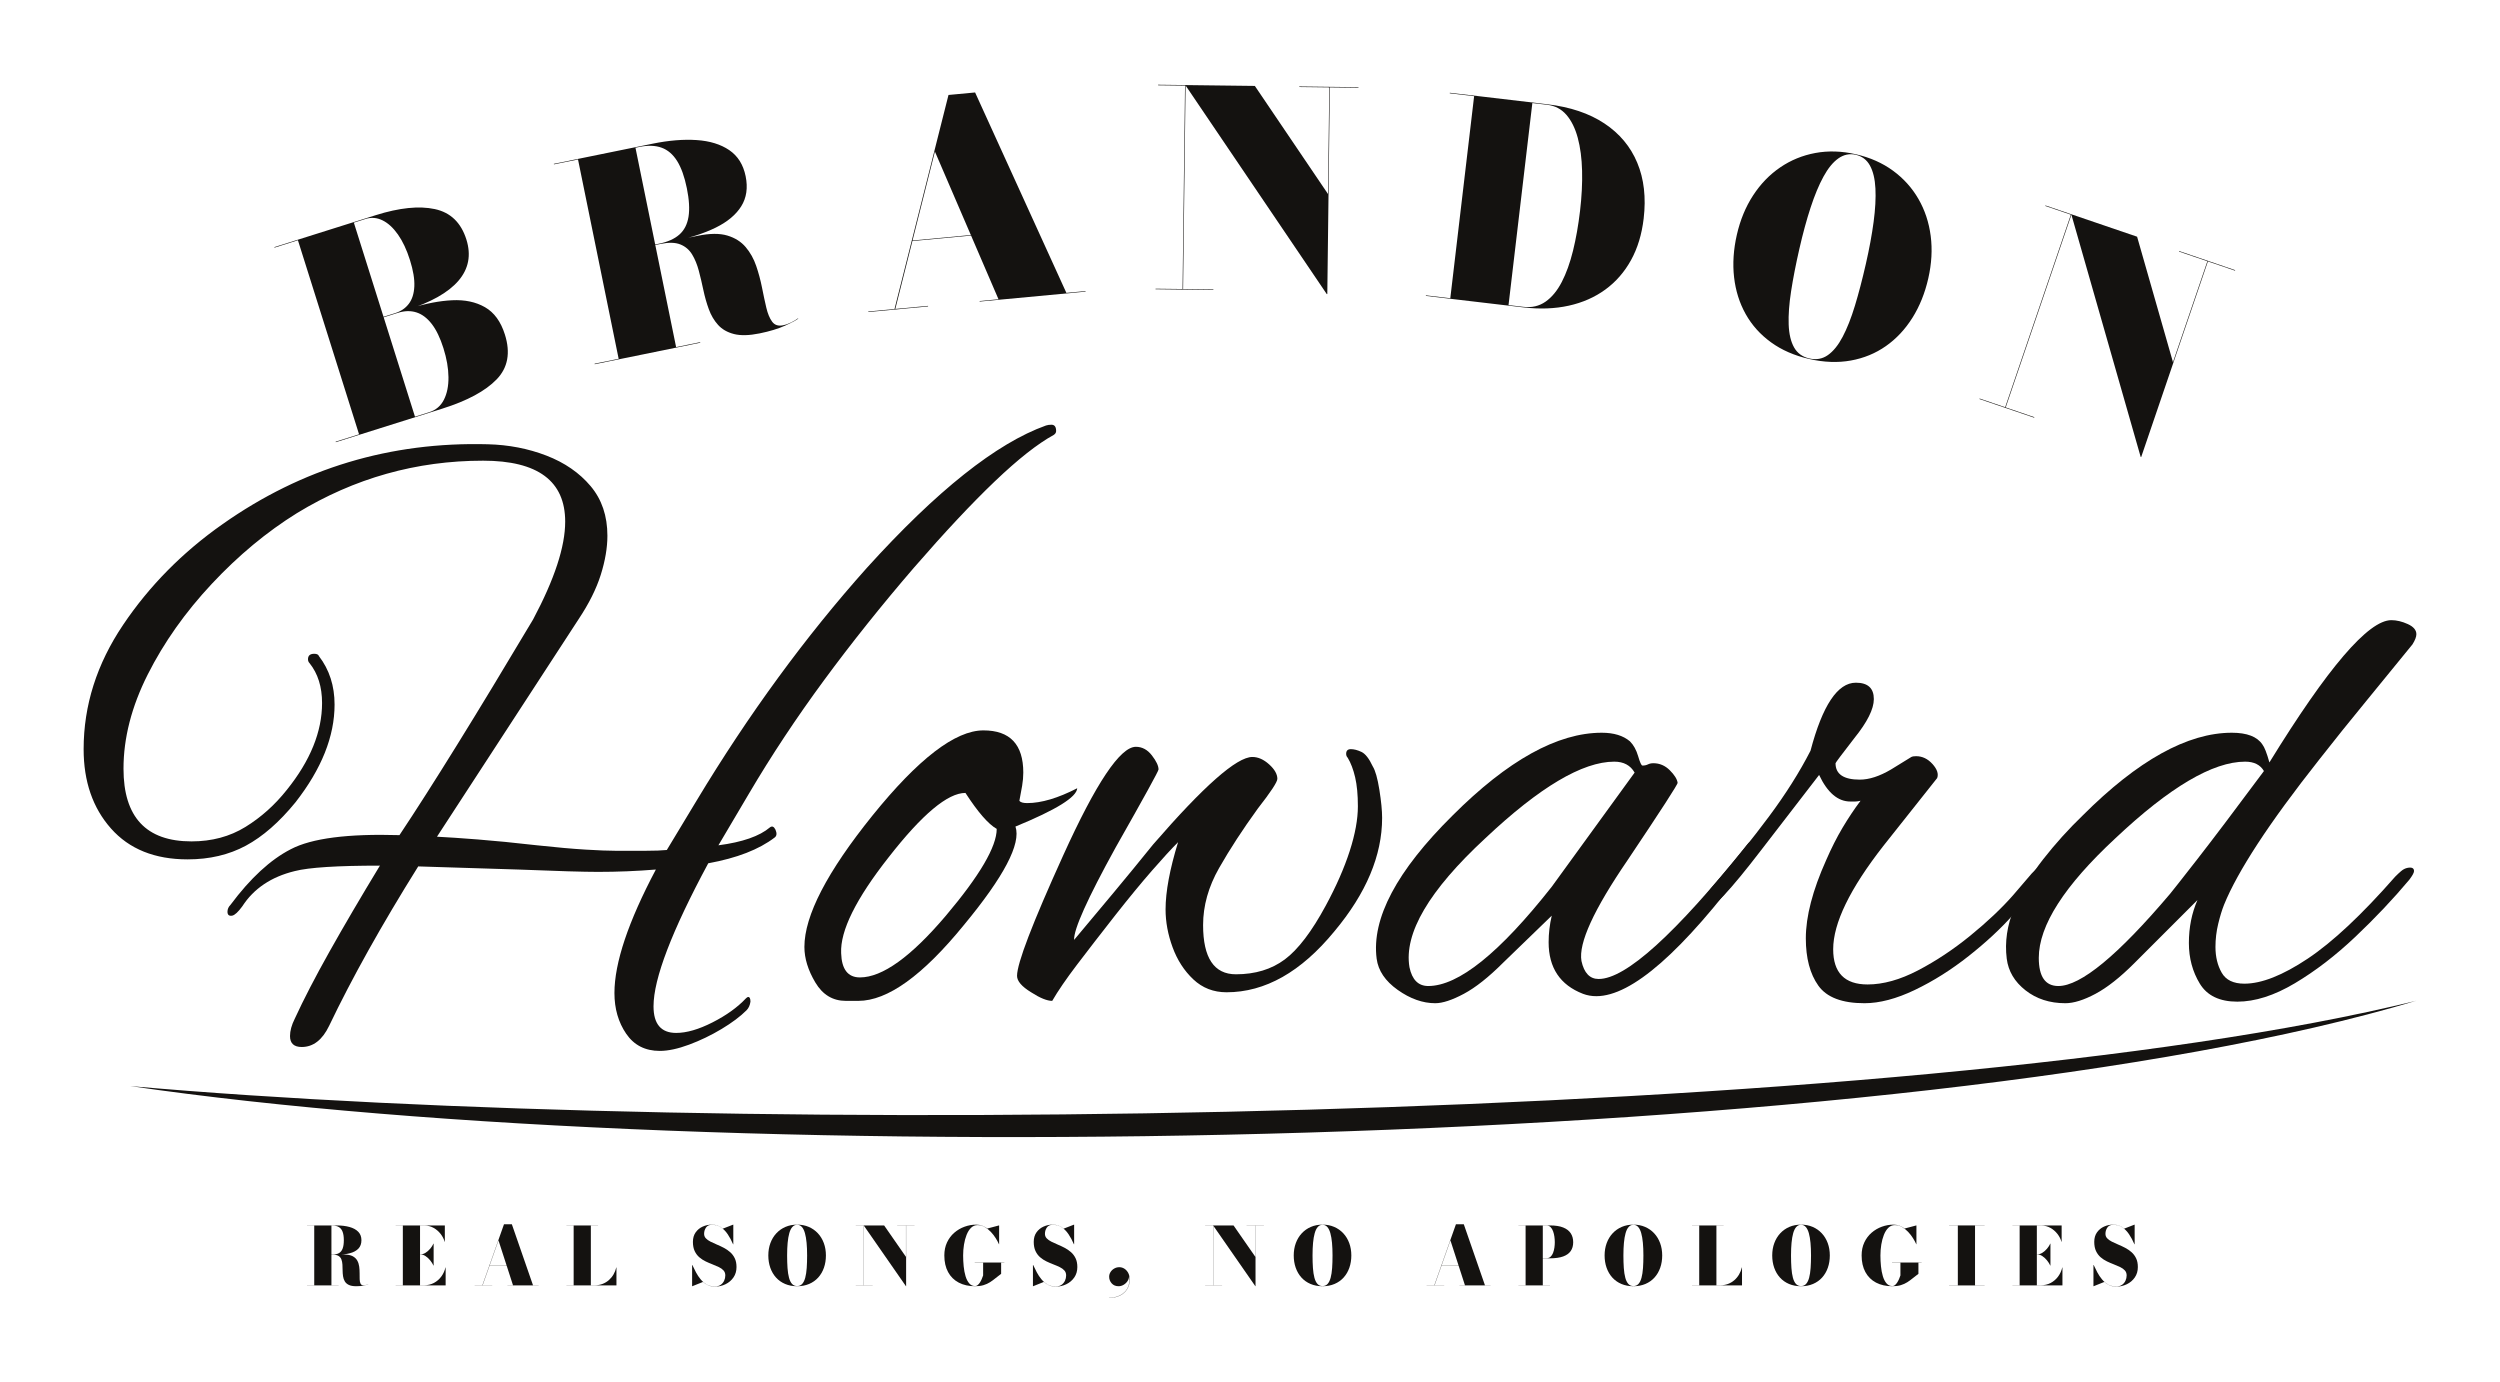
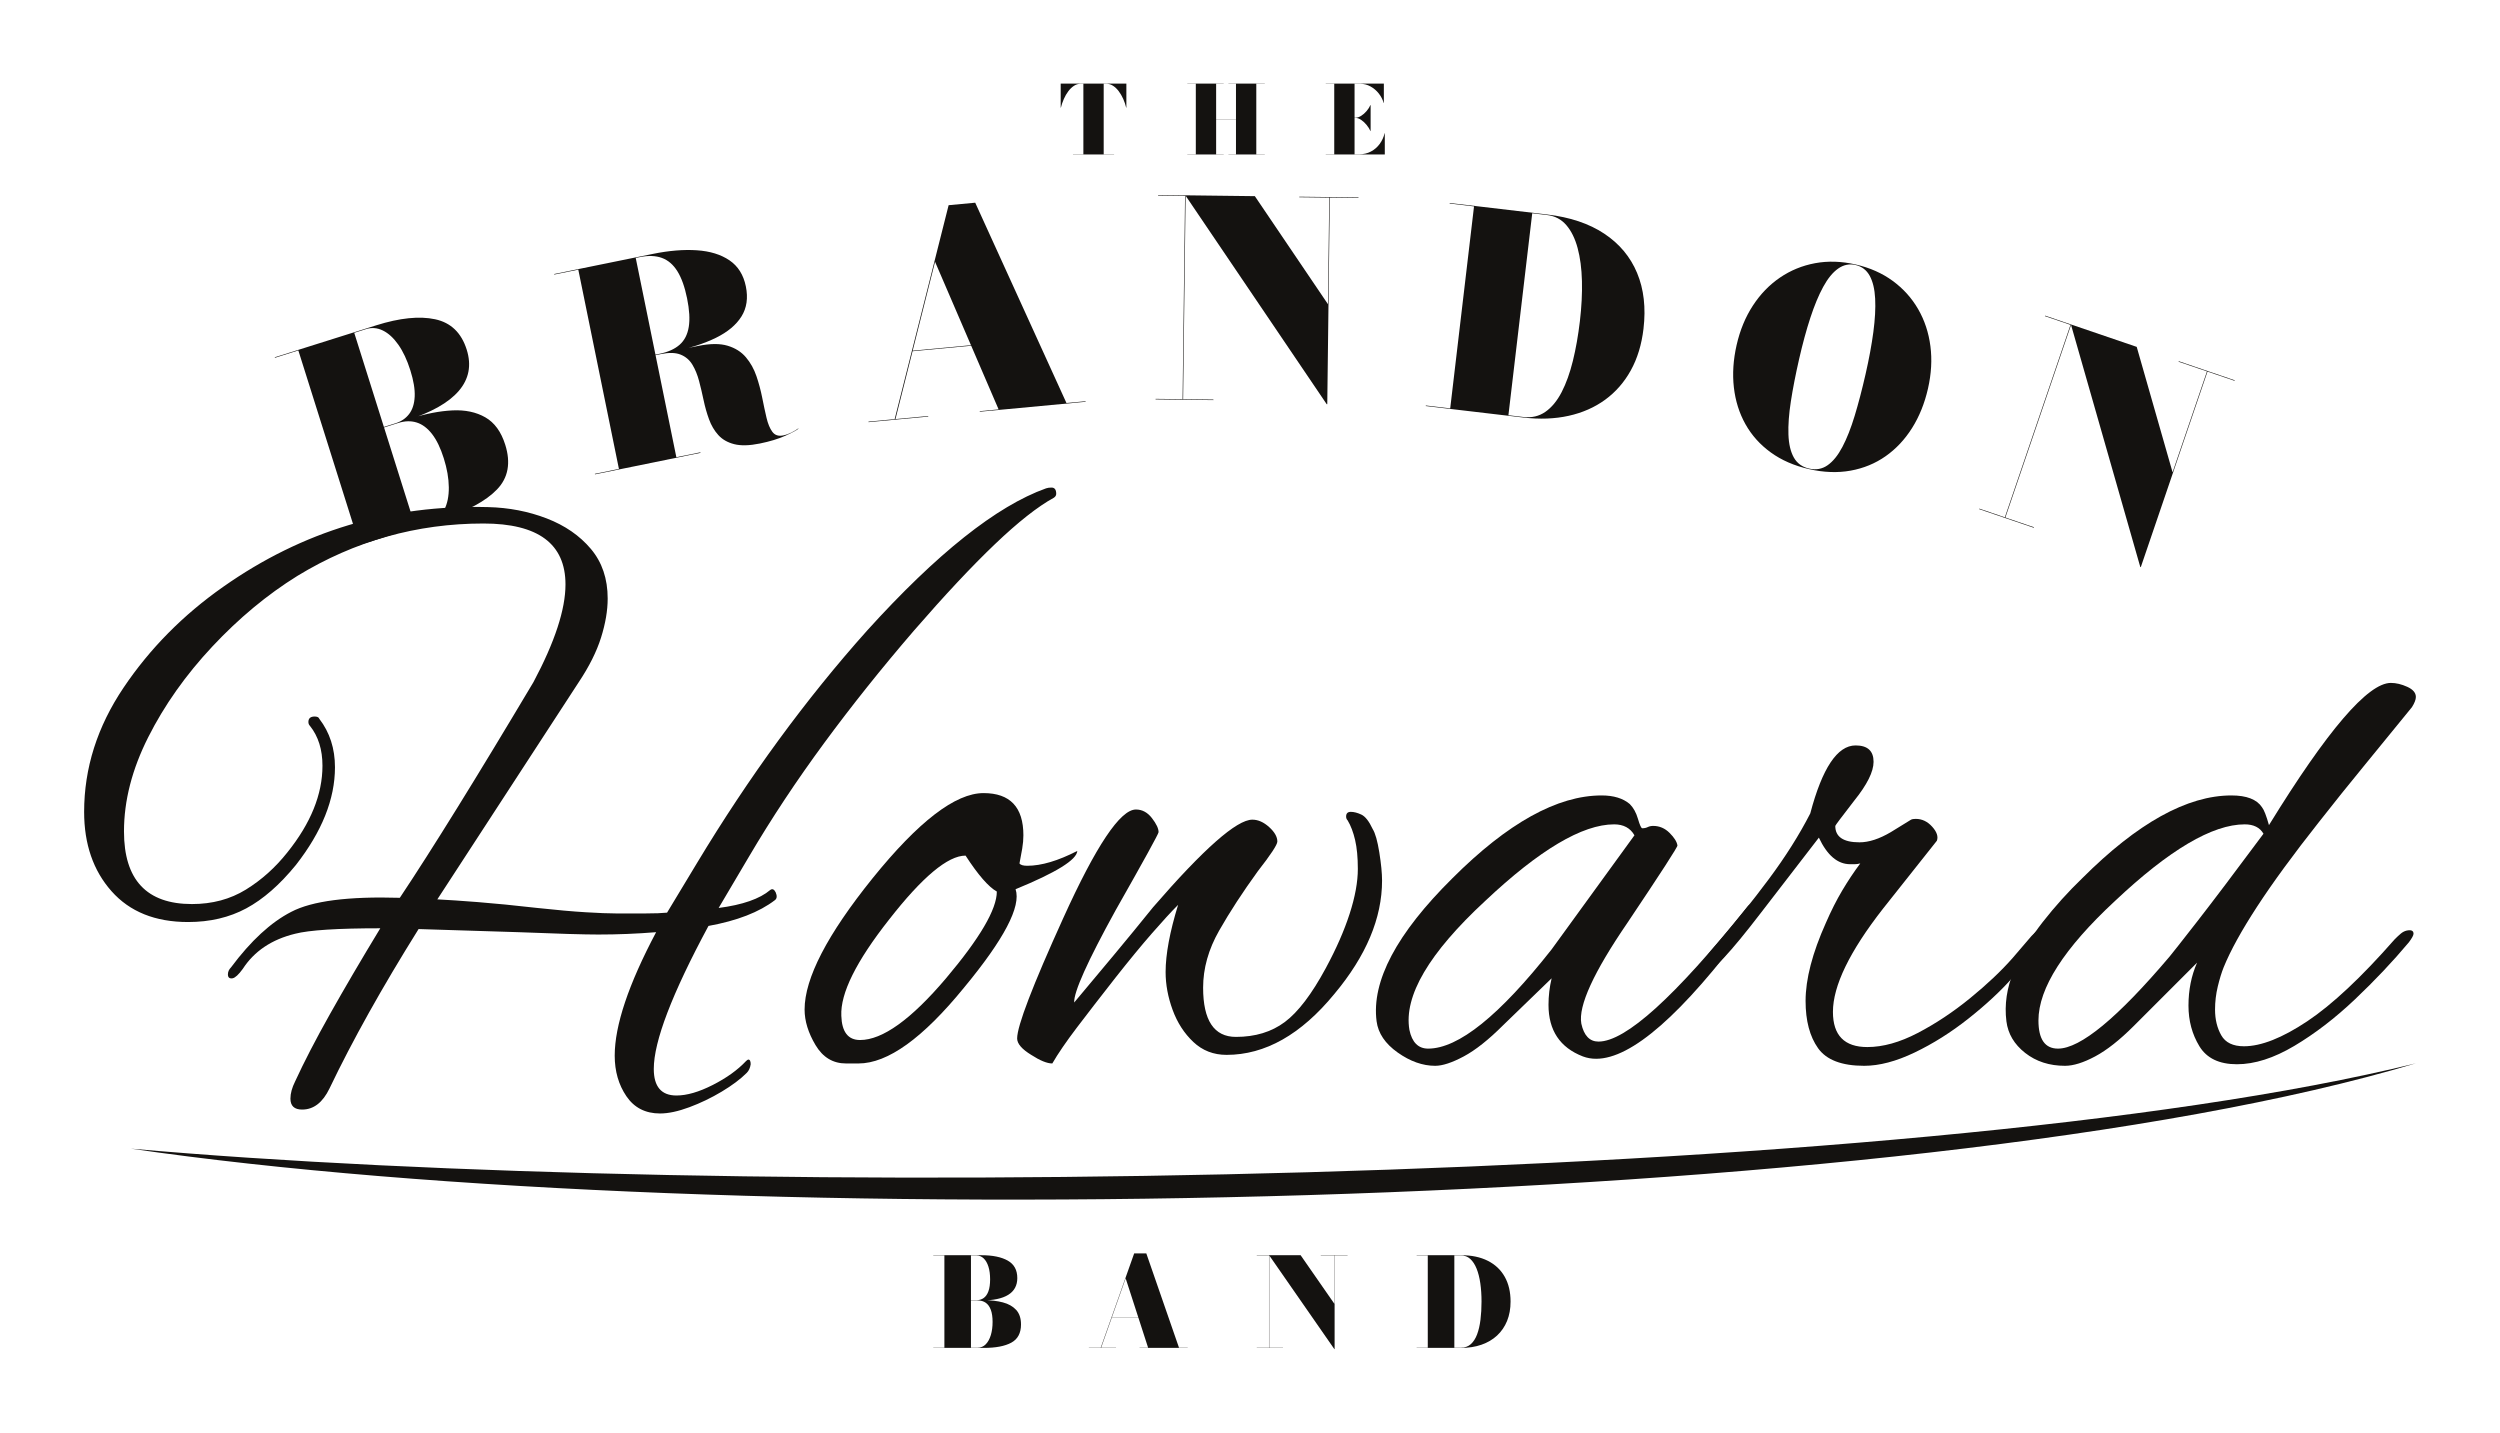
- <svg xmlns="http://www.w3.org/2000/svg" viewBox="27.06 10.49 1375.12 759.75" width="1375" height="760">
+ <svg xmlns="http://www.w3.org/2000/svg" viewBox="27.06 -24.35 1375.12 788.41" width="1375" height="788">
  <g fill="#141210">
-     <path transform="translate(264.3126,237.0045) rotate(-17.4861) translate(-57.3375,0) scale(0.075,-0.075)" d="M30 0V4H750Q826 4 879.5 58.5Q933 113 961.5 207.0Q990 301 990 420Q990 539 961.5 616.0Q933 693 879.5 730.5Q826 768 750 768H550V772H850Q1021 772 1156.5 736.5Q1292 701 1371.0 615.5Q1450 530 1450 380Q1450 170 1293.5 85.0Q1137 0 850 0ZM210 2V1498H640V2ZM550 768V772H730Q796 772 845.5 807.0Q895 842 922.5 916.5Q950 991 950 1110Q950 1229 922.5 1315.5Q895 1402 845.5 1449.0Q796 1496 730 1496H30V1500H810Q1082 1500 1236.0 1412.5Q1390 1325 1390 1130Q1390 950 1243.5 859.0Q1097 768 810 768Z" />
-     <path transform="translate(410.3615,199.2222) rotate(-11.5224) translate(-59.5875,0) scale(0.075,-0.075)" d="M390 768V772H670Q766 772 828.0 807.5Q890 843 920.0 922.0Q950 1001 950 1130Q950 1259 920.0 1339.5Q890 1420 828.0 1458.0Q766 1496 670 1496H30V1500H770Q951 1500 1091.0 1461.5Q1231 1423 1310.5 1341.5Q1390 1260 1390 1130Q1390 1000 1314.5 920.5Q1239 841 1100.0 804.5Q961 768 770 768ZM30 0V4H820V0ZM210 2V1498H640V2ZM1260 -20Q1143 -20 1075.0 13.0Q1007 46 974.0 102.0Q941 158 930.5 228.5Q920 299 919.5 374.0Q919 449 915.0 519.0Q911 589 891.0 645.5Q871 702 821.5 735.0Q772 768 680 768H390V772H960Q1094 772 1171.5 730.5Q1249 689 1286.5 620.5Q1324 552 1334.5 470.0Q1345 388 1344.5 306.0Q1344 224 1346.0 155.5Q1348 87 1367.5 45.5Q1387 4 1440 4Q1472 4 1504.5 13.0Q1537 22 1558 32L1560 30Q1536 17 1455.0 -1.5Q1374 -20 1260 -20Z" />
-     <path transform="translate(564.3984,176.3545) rotate(-5.366) translate(-62.2125,0) scale(0.075,-0.075)" d="M398 488V492H900V488ZM960 1530 1489 4H1630V0H850V4H989L626 1126L229 4H470V0H30V4H223L764 1530Z" />
-     <path transform="translate(717.7496,170.1086) rotate(0.7014) translate(-57.3375,0) scale(0.075,-0.075)" d="M232 1500V4H454V0H30V4H228V1496H30V1500ZM1500 1500V1496H1290V-20H1286L230 1500H740L1286 714V1496H1066V1500Z" />
-     <path transform="translate(869.7846,179.9746) rotate(6.7244) translate(-61.0875,0) scale(0.075,-0.075)" d="M750 1500Q1003 1500 1182.0 1409.5Q1361 1319 1455.5 1151.0Q1550 983 1550 750Q1550 575 1493.5 436.5Q1437 298 1332.0 200.5Q1227 103 1079.5 51.5Q932 0 750 0H30V4H210V1496H30V1500ZM640 4H750Q843 4 906.5 60.5Q970 117 1008.0 218.0Q1046 319 1063.0 455.0Q1080 591 1080 751Q1080 909 1060.5 1045.0Q1041 1181 1000.5 1282.0Q960 1383 898.0 1439.5Q836 1496 750 1496H640Z" />
-     <path transform="translate(1022.505,206.3202) rotate(12.851) translate(-59.9625,0) scale(0.075,-0.075)" d="M800 -20Q633 -20 499.5 37.0Q366 94 272.5 197.5Q179 301 129.5 442.0Q80 583 80 750Q80 917 132.0 1058.0Q184 1199 280.0 1302.5Q376 1406 508.0 1463.0Q640 1520 800 1520Q960 1520 1092.0 1463.0Q1224 1406 1320.0 1302.5Q1416 1199 1468.0 1058.0Q1520 917 1520 750Q1520 583 1470.5 442.0Q1421 301 1327.5 197.5Q1234 94 1100.5 37.0Q967 -20 800 -20ZM800 -16Q878 -16 927.0 38.0Q976 92 1003.0 193.0Q1030 294 1040.0 435.0Q1050 576 1050 751Q1050 924 1037.0 1065.0Q1024 1206 995.5 1307.0Q967 1408 919.0 1462.0Q871 1516 800 1516Q730 1516 681.5 1462.0Q633 1408 604.5 1307.0Q576 1206 563.0 1065.0Q550 924 550 750Q550 576 560.0 435.0Q570 294 597.0 193.0Q624 92 673.0 38.0Q722 -16 800 -16Z" />
-     <path transform="translate(1167.994,247.5999) rotate(18.8296) translate(-57.3375,0) scale(0.075,-0.075)" d="M232 1500V4H454V0H30V4H228V1496H30V1500ZM1500 1500V1496H1290V-20H1286L230 1500H740L1286 714V1496H1066V1500Z" />
+     <path transform="translate(264.3126,263.0045) rotate(-17.4861) translate(-57.3375,0) scale(0.075,-0.075)" d="M30 0V4H750Q826 4 879.5 58.5Q933 113 961.5 207.0Q990 301 990 420Q990 539 961.5 616.0Q933 693 879.5 730.5Q826 768 750 768H550V772H850Q1021 772 1156.5 736.5Q1292 701 1371.0 615.5Q1450 530 1450 380Q1450 170 1293.5 85.0Q1137 0 850 0ZM210 2V1498H640V2ZM550 768V772H730Q796 772 845.5 807.0Q895 842 922.5 916.5Q950 991 950 1110Q950 1229 922.5 1315.5Q895 1402 845.5 1449.0Q796 1496 730 1496H30V1500H810Q1082 1500 1236.0 1412.5Q1390 1325 1390 1130Q1390 950 1243.5 859.0Q1097 768 810 768Z" />
+     <path transform="translate(410.3615,225.2222) rotate(-11.5224) translate(-59.5875,0) scale(0.075,-0.075)" d="M390 768V772H670Q766 772 828.0 807.5Q890 843 920.0 922.0Q950 1001 950 1130Q950 1259 920.0 1339.5Q890 1420 828.0 1458.0Q766 1496 670 1496H30V1500H770Q951 1500 1091.0 1461.5Q1231 1423 1310.5 1341.5Q1390 1260 1390 1130Q1390 1000 1314.5 920.5Q1239 841 1100.0 804.5Q961 768 770 768ZM30 0V4H820V0ZM210 2V1498H640V2ZM1260 -20Q1143 -20 1075.0 13.0Q1007 46 974.0 102.0Q941 158 930.5 228.5Q920 299 919.5 374.0Q919 449 915.0 519.0Q911 589 891.0 645.5Q871 702 821.5 735.0Q772 768 680 768H390V772H960Q1094 772 1171.5 730.5Q1249 689 1286.5 620.5Q1324 552 1334.5 470.0Q1345 388 1344.5 306.0Q1344 224 1346.0 155.5Q1348 87 1367.5 45.5Q1387 4 1440 4Q1472 4 1504.5 13.0Q1537 22 1558 32L1560 30Q1536 17 1455.0 -1.5Q1374 -20 1260 -20Z" />
+     <path transform="translate(564.3984,202.3545) rotate(-5.366) translate(-62.2125,0) scale(0.075,-0.075)" d="M398 488V492H900V488ZM960 1530 1489 4H1630V0H850V4H989L626 1126L229 4H470V0H30V4H223L764 1530Z" />
+     <path transform="translate(717.7496,196.1086) rotate(0.7014) translate(-57.3375,0) scale(0.075,-0.075)" d="M232 1500V4H454V0H30V4H228V1496H30V1500ZM1500 1500V1496H1290V-20H1286L230 1500H740L1286 714V1496H1066V1500Z" />
+     <path transform="translate(869.7846,205.9746) rotate(6.7244) translate(-61.0875,0) scale(0.075,-0.075)" d="M750 1500Q1003 1500 1182.0 1409.5Q1361 1319 1455.5 1151.0Q1550 983 1550 750Q1550 575 1493.5 436.5Q1437 298 1332.0 200.5Q1227 103 1079.5 51.5Q932 0 750 0H30V4H210V1496H30V1500ZM640 4H750Q843 4 906.5 60.5Q970 117 1008.0 218.0Q1046 319 1063.0 455.0Q1080 591 1080 751Q1080 909 1060.5 1045.0Q1041 1181 1000.5 1282.0Q960 1383 898.0 1439.5Q836 1496 750 1496H640Z" />
+     <path transform="translate(1022.505,232.3202) rotate(12.851) translate(-59.9625,0) scale(0.075,-0.075)" d="M800 -20Q633 -20 499.5 37.0Q366 94 272.5 197.5Q179 301 129.5 442.0Q80 583 80 750Q80 917 132.0 1058.0Q184 1199 280.0 1302.5Q376 1406 508.0 1463.0Q640 1520 800 1520Q960 1520 1092.0 1463.0Q1224 1406 1320.0 1302.5Q1416 1199 1468.0 1058.0Q1520 917 1520 750Q1520 583 1470.5 442.0Q1421 301 1327.5 197.5Q1234 94 1100.5 37.0Q967 -20 800 -20ZM800 -16Q878 -16 927.0 38.0Q976 92 1003.0 193.0Q1030 294 1040.0 435.0Q1050 576 1050 751Q1050 924 1037.0 1065.0Q1024 1206 995.5 1307.0Q967 1408 919.0 1462.0Q871 1516 800 1516Q730 1516 681.5 1462.0Q633 1408 604.5 1307.0Q576 1206 563.0 1065.0Q550 924 550 750Q550 576 560.0 435.0Q570 294 597.0 193.0Q624 92 673.0 38.0Q722 -16 800 -16Z" />
+     <path transform="translate(1167.994,273.5999) rotate(18.8296) translate(-57.3375,0) scale(0.075,-0.075)" d="M232 1500V4H454V0H30V4H228V1496H30V1500ZM1500 1500V1496H1290V-20H1286L230 1500H740L1286 714V1496H1066V1500Z" />
+     <g transform="translate(0,60.653)">
+       <path transform="translate(609.669,0) scale(0.026,-0.026)" d="M290 0V4H510V1496H450Q377 1496 311.5 1453.5Q246 1411 191.5 1338.5Q137 1266 97.0 1175.5Q57 1085 34 990H30V1500H1420V990H1416Q1394 1085 1353.5 1175.5Q1313 1266 1258.5 1338.5Q1204 1411 1138.5 1453.5Q1073 1496 1000 1496H940V4H1160V0Z" />
+       <path transform="translate(679.343,0) scale(0.026,-0.026)" d="M1670 1500V1496H1490V4H1670V0H900V4H1060V738H640V4H800V0H30V4H210V1496H30V1500H800V1496H640V742H1060V1496H900V1500Z" />
+       <path transform="translate(755.517,0) scale(0.026,-0.026)" d="M30 0V4H210V1496H30V1500H1260V1090H1256Q1226 1197 1153.5 1289.5Q1081 1382 979.0 1439.0Q877 1496 760 1496H640V4H740Q877 4 987.0 62.5Q1097 121 1171.5 222.0Q1246 323 1276 450H1280V0ZM976 496Q946 563 893.5 627.0Q841 691 779.0 732.5Q717 774 660 774H550V778H660Q717 778 779.0 817.0Q841 856 893.5 917.5Q946 979 976 1046H980V496Z" />
+     </g>
    <path transform="translate(64.89,560) scale(0.43,-0.43)" d="M756 -66Q728 -66 713.0 -44.0Q698 -22 698 8Q698 66 751 166Q714 163 677 163Q650 163 575 166L447 170Q377 58 333 -34Q320 -61 298 -61Q283 -61 283 -47Q283 -37 289 -25Q306 12 333.5 61.0Q361 110 398 171Q316 171 289 164Q244 153 222 119Q214 108 209 107Q203 106 203 112Q203 117 207 121Q245 172 284 192Q324 213 423 210Q485 303 594 486Q635 563 635 611Q635 689 530 689Q402 689 292 622Q234 586 183.0 531.5Q132 477 101.0 415.5Q70 354 70 295Q70 202 157 202Q196 202 226.0 220.5Q256 239 279 268Q324 324 324 379Q324 410 308 430Q306 432 306 435Q306 442 314 442Q319 442 320 439Q340 413 340 377Q340 316 290 252Q259 214 226.5 196.5Q194 179 152 179Q89 179 54.0 218.5Q19 258 19 320Q19 404 69.5 479.0Q120 554 197 608Q349 715 536 710Q576 709 611.0 695.5Q646 682 667.5 656.5Q689 631 689 593Q689 570 680.5 543.0Q672 516 652 486L471 208Q491 207 523.0 204.5Q555 202 599 197Q636 193 661.0 191.5Q686 190 699 190Q722 190 738.5 190.0Q755 190 765 191L803 254Q853 337 907.5 411.5Q962 486 1021 552Q1155 700 1250 734Q1253 735 1257 735Q1263 735 1263 727Q1263 724 1260 722Q1229 705 1184.5 662.5Q1140 620 1081 552Q1019 480 966.0 408.0Q913 336 870 263L831 197Q877 203 897 220Q901 223 904 217Q907 210 903 207Q873 184 818 174Q748 44 748 -9Q748 -43 777 -43Q797 -43 823.5 -29.5Q850 -16 866 1Q868 3 869 3Q872 3 872 -3Q871 -10 867 -14Q855 -26 835.0 -38.0Q815 -50 793.5 -58.0Q772 -66 756 -66Z" />
    <path transform="translate(473.82,560) scale(0.43,-0.43)" d="M43 -2Q18 -2 4.0 21.5Q-10 45 -10 67Q-10 127 77 235Q165 344 219 344Q270 344 270 290Q270 282 268.5 273.0Q267 264 265 254Q267 251 275 251Q302 251 339 270Q338 253 260 221Q271 188 194 95Q115 -2 59 -2ZM61 28Q104 28 171 107Q236 184 236 218Q220 227 196 264Q162 264 98 182Q35 102 37 59Q38 28 61 28Z" />
    <path transform="translate(594.65,560) scale(0.43,-0.43)" d="M26 -2Q16 -2 -1 9Q-19 20 -19 30Q-19 54 40 184Q103 323 133 323Q145 323 153.5 312.0Q162 301 162 294Q162 291 107 194Q53 96 54 76Q80 107 105.0 137.0Q130 167 155 198Q252 310 282 310Q293 310 303.5 300.5Q314 291 314 282Q314 276 289 244Q260 204 239.5 168.0Q219 132 219 95Q219 32 261 32Q298 32 323.5 51.0Q349 70 376 120Q396 157 406.5 189.5Q417 222 417 247Q417 269 413.5 284.0Q410 299 404 309Q402 311 402 314Q402 320 408 320Q414 320 421.5 316.5Q429 313 436 298Q441 290 444.5 268.0Q448 246 448 232Q448 160 387 87Q323 9 249 9Q224 9 206.5 25.5Q189 42 180.0 66.5Q171 91 171 115Q171 149 187 201Q174 188 153.5 164.5Q133 141 107 108Q78 71 57.5 44.0Q37 17 26 -2Z" />
    <path transform="translate(787.72,560) scale(0.43,-0.43)" d="M67 -5Q43 -5 19.0 12.0Q-5 29 -8 52Q-18 129 89 235Q195 341 280 341Q303 341 316 330Q323 323 326.5 311.0Q330 299 332 299Q336 299 339.0 300.5Q342 302 346 302Q358 302 367.0 293.0Q376 284 377 277Q378 275 313 178Q248 83 254 49Q259 26 276 26Q328 26 466 198Q469 202 472 202Q477 202 477 195Q477 187 468 175Q341 4 273 4Q264 4 256 7Q212 24 212 73Q212 90 216 107L154 47Q126 19 103.5 7.0Q81 -5 67 -5ZM58 17Q116 17 216 144L322 290Q314 304 296 304Q235 304 131 206Q23 106 34 41Q39 17 58 17Z" />
    <path transform="translate(964.88,560) scale(0.43,-0.43)" d="M204 -5Q161 -5 145.0 17.5Q129 40 129 78Q129 120 155 178Q165 201 176.0 219.5Q187 238 199 254Q195 253 192.0 253.0Q189 253 186 253Q162 253 146 287L72 191Q13 114 0 114Q-5 114 -5 118Q-5 123 0 131Q3 137 12 147Q50 191 82.0 234.0Q114 277 135 318Q158 405 193 405Q216 405 216 384Q216 365 191 334Q167 303 167 302Q167 281 198 281Q216 281 238 294L264 310Q266 311 270 311Q282 311 291.0 301.0Q300 291 297 283L228 196Q164 114 164 64Q164 19 208 19Q238 19 272.5 37.0Q307 55 339.5 81.5Q372 108 394 133L418 161Q420 163 423.0 166.0Q426 169 428 169Q435 169 435 162Q435 160 433.0 155.0Q431 150 426 144L394 108Q371 82 337.5 55.5Q304 29 268.5 12.0Q233 -5 204 -5Z" />
    <path transform="translate(1134.3,560) scale(0.43,-0.43)" d="M67 -5Q37 -5 16.0 11.5Q-5 28 -8 52Q-12 84 1.5 116.5Q15 149 38.5 179.0Q62 209 89 235Q195 341 280 341Q309 341 319 326Q323 321 328 303Q440 485 484 485Q494 485 505.0 480.0Q516 475 516 467Q516 462 511 454Q481 417 451.0 380.5Q421 344 392 307Q343 245 313.0 199.0Q283 153 270 121Q266 111 262.5 96.5Q259 82 259 67Q259 48 267.0 34.0Q275 20 296 20Q329 20 377.0 52.0Q425 84 489 157Q493 161 496.5 164.0Q500 167 504 168Q513 170 513 164Q513 161 507 153Q476 116 438.0 80.0Q400 44 360.5 20.5Q321 -3 287 -3Q253 -3 239.0 20.0Q225 43 225 72Q225 102 236 127L155 46Q128 19 105.5 7.0Q83 -5 67 -5ZM58 17Q101 17 201 135Q206 141 236.0 179.5Q266 218 321 292Q314 304 297 304Q235 304 131 206Q33 115 33 53Q33 17 58 17Z" />
    <path d="M 98.72 607.73 C 425.66 636.80, 1079.54 628.97, 1356.18 560.77 C 1079.54 643.81, 425.66 655.50, 98.72 607.73 Z" />
-     <path transform="translate(195.283,717.38) scale(0.022,-0.022)" d="M390 768V772H670Q766 772 828.0 807.5Q890 843 920.0 922.0Q950 1001 950 1130Q950 1259 920.0 1339.5Q890 1420 828.0 1458.0Q766 1496 670 1496H30V1500H770Q951 1500 1091.0 1461.5Q1231 1423 1310.5 1341.5Q1390 1260 1390 1130Q1390 1000 1314.5 920.5Q1239 841 1100.0 804.5Q961 768 770 768ZM30 0V4H820V0ZM210 2V1498H640V2ZM1260 -20Q1143 -20 1075.0 13.0Q1007 46 974.0 102.0Q941 158 930.5 228.5Q920 299 919.5 374.0Q919 449 915.0 519.0Q911 589 891.0 645.5Q871 702 821.5 735.0Q772 768 680 768H390V772H960Q1094 772 1171.5 730.5Q1249 689 1286.5 620.5Q1324 552 1334.5 470.0Q1345 388 1344.5 306.0Q1344 224 1346.0 155.5Q1348 87 1367.5 45.5Q1387 4 1440 4Q1472 4 1504.5 13.0Q1537 22 1558 32L1560 30Q1536 17 1455.0 -1.5Q1374 -20 1260 -20Z" />
-     <path transform="translate(244.021,717.38) scale(0.022,-0.022)" d="M30 0V4H210V1496H30V1500H1260V1090H1256Q1226 1197 1153.5 1289.5Q1081 1382 979.0 1439.0Q877 1496 760 1496H640V4H740Q877 4 987.0 62.5Q1097 121 1171.5 222.0Q1246 323 1276 450H1280V0ZM976 496Q946 563 893.5 627.0Q841 691 779.0 732.5Q717 774 660 774H550V778H660Q717 778 779.0 817.0Q841 856 893.5 917.5Q946 979 976 1046H980V496Z" />
-     <path transform="translate(287.479,717.38) scale(0.022,-0.022)" d="M398 488V492H900V488ZM960 1530 1489 4H1630V0H850V4H989L626 1126L229 4H470V0H30V4H223L764 1530Z" />
-     <path transform="translate(337.977,717.38) scale(0.022,-0.022)" d="M30 0V4H210V1496H30V1500H820V1496H640V4H740Q843 4 931.0 37.5Q1019 71 1088.5 131.5Q1158 192 1206.0 273.5Q1254 355 1276 450H1280V0Z" />
-     <path transform="translate(405.995,717.38) scale(0.022,-0.022)" d="M650 -30Q559 -30 484.5 2.0Q410 34 351 87L84 -20H80V510H86Q127 420 177.0 326.0Q227 232 293.5 152.0Q360 72 447.5 23.0Q535 -26 650 -26Q736 -26 794.0 14.5Q852 55 881.0 118.0Q910 181 910 250Q910 325 866.0 374.0Q822 423 750.0 458.0Q678 493 591.5 526.0Q505 559 418.5 600.5Q332 642 260.0 704.0Q188 766 144.0 859.5Q100 953 100 1090Q100 1230 168.0 1326.0Q236 1422 344.5 1471.0Q453 1520 574 1520Q654 1520 722.5 1494.0Q791 1468 849 1420L1106 1520H1110V1030H1104Q1044 1170 970.0 1280.0Q896 1390 799.0 1453.0Q702 1516 574 1516Q475 1516 427.5 1447.5Q380 1379 380 1290Q380 1224 424.0 1177.5Q468 1131 540.0 1094.5Q612 1058 698.5 1022.0Q785 986 871.5 941.0Q958 896 1030.0 833.0Q1102 770 1146.0 679.5Q1190 589 1190 460Q1190 310 1114.0 200.0Q1038 90 914.5 30.0Q791 -30 650 -30Z" />
-     <path transform="translate(447.913,717.38) scale(0.022,-0.022)" d="M800 -20Q633 -20 499.5 37.0Q366 94 272.5 197.5Q179 301 129.5 442.0Q80 583 80 750Q80 917 132.0 1058.0Q184 1199 280.0 1302.5Q376 1406 508.0 1463.0Q640 1520 800 1520Q960 1520 1092.0 1463.0Q1224 1406 1320.0 1302.5Q1416 1199 1468.0 1058.0Q1520 917 1520 750Q1520 583 1470.5 442.0Q1421 301 1327.5 197.5Q1234 94 1100.5 37.0Q967 -20 800 -20ZM800 -16Q878 -16 927.0 38.0Q976 92 1003.0 193.0Q1030 294 1040.0 435.0Q1050 576 1050 751Q1050 924 1037.0 1065.0Q1024 1206 995.5 1307.0Q967 1408 919.0 1462.0Q871 1516 800 1516Q730 1516 681.5 1462.0Q633 1408 604.5 1307.0Q576 1206 563.0 1065.0Q550 924 550 750Q550 576 560.0 435.0Q570 294 597.0 193.0Q624 92 673.0 38.0Q722 -16 800 -16Z" />
-     <path transform="translate(497.091,717.38) scale(0.022,-0.022)" d="M232 1500V4H454V0H30V4H228V1496H30V1500ZM1500 1500V1496H1290V-20H1286L230 1500H740L1286 714V1496H1066V1500Z" />
-     <path transform="translate(544.729,717.38) scale(0.022,-0.022)" d="M840 572H1580V568H1500V290Q1425 235 1359.0 180.5Q1293 126 1222.0 80.5Q1151 35 1061.5 7.5Q972 -20 850 -20Q612 -20 439.5 71.0Q267 162 173.5 334.5Q80 507 80 750Q80 932 147.0 1075.0Q214 1218 328.0 1317.0Q442 1416 585.0 1468.0Q728 1520 880 1520Q955 1520 1024.5 1494.0Q1094 1468 1156 1423L1446 1500H1450V1030H1446Q1416 1099 1364.5 1181.5Q1313 1264 1243.5 1338.0Q1174 1412 1089.5 1460.0Q1005 1508 910 1508Q817 1508 749.0 1442.0Q681 1376 637.0 1265.5Q593 1155 571.5 1021.0Q550 887 550 750Q550 614 563.5 478.0Q577 342 610.5 230.5Q644 119 702.5 51.5Q761 -16 850 -16Q883 -16 912.5 7.5Q942 31 968.0 70.5Q994 110 1014.5 157.0Q1035 204 1050 250V568H840Z" />
-     <path transform="translate(593.467,717.38) scale(0.022,-0.022)" d="M650 -30Q559 -30 484.5 2.0Q410 34 351 87L84 -20H80V510H86Q127 420 177.0 326.0Q227 232 293.5 152.0Q360 72 447.5 23.0Q535 -26 650 -26Q736 -26 794.0 14.5Q852 55 881.0 118.0Q910 181 910 250Q910 325 866.0 374.0Q822 423 750.0 458.0Q678 493 591.5 526.0Q505 559 418.5 600.5Q332 642 260.0 704.0Q188 766 144.0 859.5Q100 953 100 1090Q100 1230 168.0 1326.0Q236 1422 344.5 1471.0Q453 1520 574 1520Q654 1520 722.5 1494.0Q791 1468 849 1420L1106 1520H1110V1030H1104Q1044 1170 970.0 1280.0Q896 1390 799.0 1453.0Q702 1516 574 1516Q475 1516 427.5 1447.5Q380 1379 380 1290Q380 1224 424.0 1177.5Q468 1131 540.0 1094.5Q612 1058 698.5 1022.0Q785 986 871.5 941.0Q958 896 1030.0 833.0Q1102 770 1146.0 679.5Q1190 589 1190 460Q1190 310 1114.0 200.0Q1038 90 914.5 30.0Q791 -30 650 -30Z" />
-     <path transform="translate(635.385,717.38) scale(0.022,-0.022)" d="M76 -312V-308Q194 -308 295.0 -271.5Q396 -235 467.5 -164.5Q539 -94 569.5 8.5Q600 111 577 244H579Q579 169 540.0 109.5Q501 50 440.5 15.0Q380 -20 316 -20Q207 -20 143.5 52.0Q80 124 80 218Q80 281 115.0 335.5Q150 390 208.0 423.0Q266 456 334 456Q403 456 462.5 417.5Q522 379 558.0 310.0Q594 241 594 148Q594 8 529.0 -95.5Q464 -199 347.5 -255.5Q231 -312 76 -312Z" />
-     <path transform="translate(689.279,717.38) scale(0.022,-0.022)" d="M232 1500V4H454V0H30V4H228V1496H30V1500ZM1500 1500V1496H1290V-20H1286L230 1500H740L1286 714V1496H1066V1500Z" />
-     <path transform="translate(736.917,717.38) scale(0.022,-0.022)" d="M800 -20Q633 -20 499.5 37.0Q366 94 272.5 197.5Q179 301 129.5 442.0Q80 583 80 750Q80 917 132.0 1058.0Q184 1199 280.0 1302.5Q376 1406 508.0 1463.0Q640 1520 800 1520Q960 1520 1092.0 1463.0Q1224 1406 1320.0 1302.5Q1416 1199 1468.0 1058.0Q1520 917 1520 750Q1520 583 1470.5 442.0Q1421 301 1327.5 197.5Q1234 94 1100.5 37.0Q967 -20 800 -20ZM800 -16Q878 -16 927.0 38.0Q976 92 1003.0 193.0Q1030 294 1040.0 435.0Q1050 576 1050 751Q1050 924 1037.0 1065.0Q1024 1206 995.5 1307.0Q967 1408 919.0 1462.0Q871 1516 800 1516Q730 1516 681.5 1462.0Q633 1408 604.5 1307.0Q576 1206 563.0 1065.0Q550 924 550 750Q550 576 560.0 435.0Q570 294 597.0 193.0Q624 92 673.0 38.0Q722 -16 800 -16Z" />
-     <path transform="translate(811.095,717.38) scale(0.022,-0.022)" d="M398 488V492H900V488ZM960 1530 1489 4H1630V0H850V4H989L626 1126L229 4H470V0H30V4H223L764 1530Z" />
-     <path transform="translate(861.593,717.38) scale(0.022,-0.022)" d="M820 1500Q1021 1500 1149.0 1449.0Q1277 1398 1338.5 1304.0Q1400 1210 1400 1080Q1400 950 1338.5 860.5Q1277 771 1149.0 724.5Q1021 678 820 678H640V4H820V0H30V4H210V1496H30V1500ZM640 682H740Q797 682 835.5 718.5Q874 755 897.0 814.5Q920 874 930.0 943.5Q940 1013 940 1080Q940 1147 930.0 1219.5Q920 1292 897.0 1355.0Q874 1418 835.5 1457.0Q797 1496 740 1496H640Z" />
-     <path transform="translate(907.911,717.38) scale(0.022,-0.022)" d="M800 -20Q633 -20 499.5 37.0Q366 94 272.5 197.5Q179 301 129.5 442.0Q80 583 80 750Q80 917 132.0 1058.0Q184 1199 280.0 1302.5Q376 1406 508.0 1463.0Q640 1520 800 1520Q960 1520 1092.0 1463.0Q1224 1406 1320.0 1302.5Q1416 1199 1468.0 1058.0Q1520 917 1520 750Q1520 583 1470.5 442.0Q1421 301 1327.5 197.5Q1234 94 1100.5 37.0Q967 -20 800 -20ZM800 -16Q878 -16 927.0 38.0Q976 92 1003.0 193.0Q1030 294 1040.0 435.0Q1050 576 1050 751Q1050 924 1037.0 1065.0Q1024 1206 995.5 1307.0Q967 1408 919.0 1462.0Q871 1516 800 1516Q730 1516 681.5 1462.0Q633 1408 604.5 1307.0Q576 1206 563.0 1065.0Q550 924 550 750Q550 576 560.0 435.0Q570 294 597.0 193.0Q624 92 673.0 38.0Q722 -16 800 -16Z" />
-     <path transform="translate(957.089,717.38) scale(0.022,-0.022)" d="M30 0V4H210V1496H30V1500H820V1496H640V4H740Q843 4 931.0 37.5Q1019 71 1088.5 131.5Q1158 192 1206.0 273.5Q1254 355 1276 450H1280V0Z" />
-     <path transform="translate(1000.107,717.38) scale(0.022,-0.022)" d="M800 -20Q633 -20 499.5 37.0Q366 94 272.5 197.5Q179 301 129.5 442.0Q80 583 80 750Q80 917 132.0 1058.0Q184 1199 280.0 1302.5Q376 1406 508.0 1463.0Q640 1520 800 1520Q960 1520 1092.0 1463.0Q1224 1406 1320.0 1302.5Q1416 1199 1468.0 1058.0Q1520 917 1520 750Q1520 583 1470.5 442.0Q1421 301 1327.5 197.5Q1234 94 1100.5 37.0Q967 -20 800 -20ZM800 -16Q878 -16 927.0 38.0Q976 92 1003.0 193.0Q1030 294 1040.0 435.0Q1050 576 1050 751Q1050 924 1037.0 1065.0Q1024 1206 995.5 1307.0Q967 1408 919.0 1462.0Q871 1516 800 1516Q730 1516 681.5 1462.0Q633 1408 604.5 1307.0Q576 1206 563.0 1065.0Q550 924 550 750Q550 576 560.0 435.0Q570 294 597.0 193.0Q624 92 673.0 38.0Q722 -16 800 -16Z" />
-     <path transform="translate(1049.285,717.38) scale(0.022,-0.022)" d="M840 572H1580V568H1500V290Q1425 235 1359.0 180.5Q1293 126 1222.0 80.5Q1151 35 1061.5 7.5Q972 -20 850 -20Q612 -20 439.5 71.0Q267 162 173.5 334.5Q80 507 80 750Q80 932 147.0 1075.0Q214 1218 328.0 1317.0Q442 1416 585.0 1468.0Q728 1520 880 1520Q955 1520 1024.5 1494.0Q1094 1468 1156 1423L1446 1500H1450V1030H1446Q1416 1099 1364.5 1181.5Q1313 1264 1243.5 1338.0Q1174 1412 1089.5 1460.0Q1005 1508 910 1508Q817 1508 749.0 1442.0Q681 1376 637.0 1265.5Q593 1155 571.5 1021.0Q550 887 550 750Q550 614 563.5 478.0Q577 342 610.5 230.5Q644 119 702.5 51.5Q761 -16 850 -16Q883 -16 912.5 7.5Q942 31 968.0 70.5Q994 110 1014.5 157.0Q1035 204 1050 250V568H840Z" />
-     <path transform="translate(1098.463,717.38) scale(0.022,-0.022)" d="M30 0V4H250V1496H30V1500H920V1496H680V4H920V0Z" />
-     <path transform="translate(1133.341,717.38) scale(0.022,-0.022)" d="M30 0V4H210V1496H30V1500H1260V1090H1256Q1226 1197 1153.5 1289.5Q1081 1382 979.0 1439.0Q877 1496 760 1496H640V4H740Q877 4 987.0 62.5Q1097 121 1171.5 222.0Q1246 323 1276 450H1280V0ZM976 496Q946 563 893.5 627.0Q841 691 779.0 732.5Q717 774 660 774H550V778H660Q717 778 779.0 817.0Q841 856 893.5 917.5Q946 979 976 1046H980V496Z" />
-     <path transform="translate(1176.799,717.38) scale(0.022,-0.022)" d="M650 -30Q559 -30 484.5 2.0Q410 34 351 87L84 -20H80V510H86Q127 420 177.0 326.0Q227 232 293.5 152.0Q360 72 447.5 23.0Q535 -26 650 -26Q736 -26 794.0 14.5Q852 55 881.0 118.0Q910 181 910 250Q910 325 866.0 374.0Q822 423 750.0 458.0Q678 493 591.5 526.0Q505 559 418.5 600.5Q332 642 260.0 704.0Q188 766 144.0 859.5Q100 953 100 1090Q100 1230 168.0 1326.0Q236 1422 344.5 1471.0Q453 1520 574 1520Q654 1520 722.5 1494.0Q791 1468 849 1420L1106 1520H1110V1030H1104Q1044 1170 970.0 1280.0Q896 1390 799.0 1453.0Q702 1516 574 1516Q475 1516 427.5 1447.5Q380 1379 380 1290Q380 1224 424.0 1177.5Q468 1131 540.0 1094.5Q612 1058 698.5 1022.0Q785 986 871.5 941.0Q958 896 1030.0 833.0Q1102 770 1146.0 679.5Q1190 589 1190 460Q1190 310 1114.0 200.0Q1038 90 914.5 30.0Q791 -30 650 -30Z" />
+     <path transform="translate(539.308,717.38) scale(0.034,-0.034)" d="M30 0V4H750Q826 4 879.5 58.5Q933 113 961.5 207.0Q990 301 990 420Q990 539 961.5 616.0Q933 693 879.5 730.5Q826 768 750 768H550V772H850Q1021 772 1156.5 736.5Q1292 701 1371.0 615.5Q1450 530 1450 380Q1450 170 1293.5 85.0Q1137 0 850 0ZM210 2V1498H640V2ZM550 768V772H730Q796 772 845.5 807.0Q895 842 922.5 916.5Q950 991 950 1110Q950 1229 922.5 1315.5Q895 1402 845.5 1449.0Q796 1496 730 1496H30V1500H810Q1082 1500 1236.0 1412.5Q1390 1325 1390 1130Q1390 950 1243.5 859.0Q1097 768 810 768Z" />
+     <path transform="translate(624.914,717.38) scale(0.034,-0.034)" d="M398 488V492H900V488ZM960 1530 1489 4H1630V0H850V4H989L626 1126L229 4H470V0H30V4H223L764 1530Z" />
+     <path transform="translate(717.32,717.38) scale(0.034,-0.034)" d="M232 1500V4H454V0H30V4H228V1496H30V1500ZM1500 1500V1496H1290V-20H1286L230 1500H740L1286 714V1496H1066V1500Z" />
+     <path transform="translate(805.306,717.38) scale(0.034,-0.034)" d="M750 1500Q1003 1500 1182.0 1409.5Q1361 1319 1455.5 1151.0Q1550 983 1550 750Q1550 575 1493.5 436.5Q1437 298 1332.0 200.5Q1227 103 1079.5 51.5Q932 0 750 0H30V4H210V1496H30V1500ZM640 4H750Q843 4 906.5 60.5Q970 117 1008.0 218.0Q1046 319 1063.0 455.0Q1080 591 1080 751Q1080 909 1060.5 1045.0Q1041 1181 1000.5 1282.0Q960 1383 898.0 1439.5Q836 1496 750 1496H640Z" />
  </g>
</svg>
